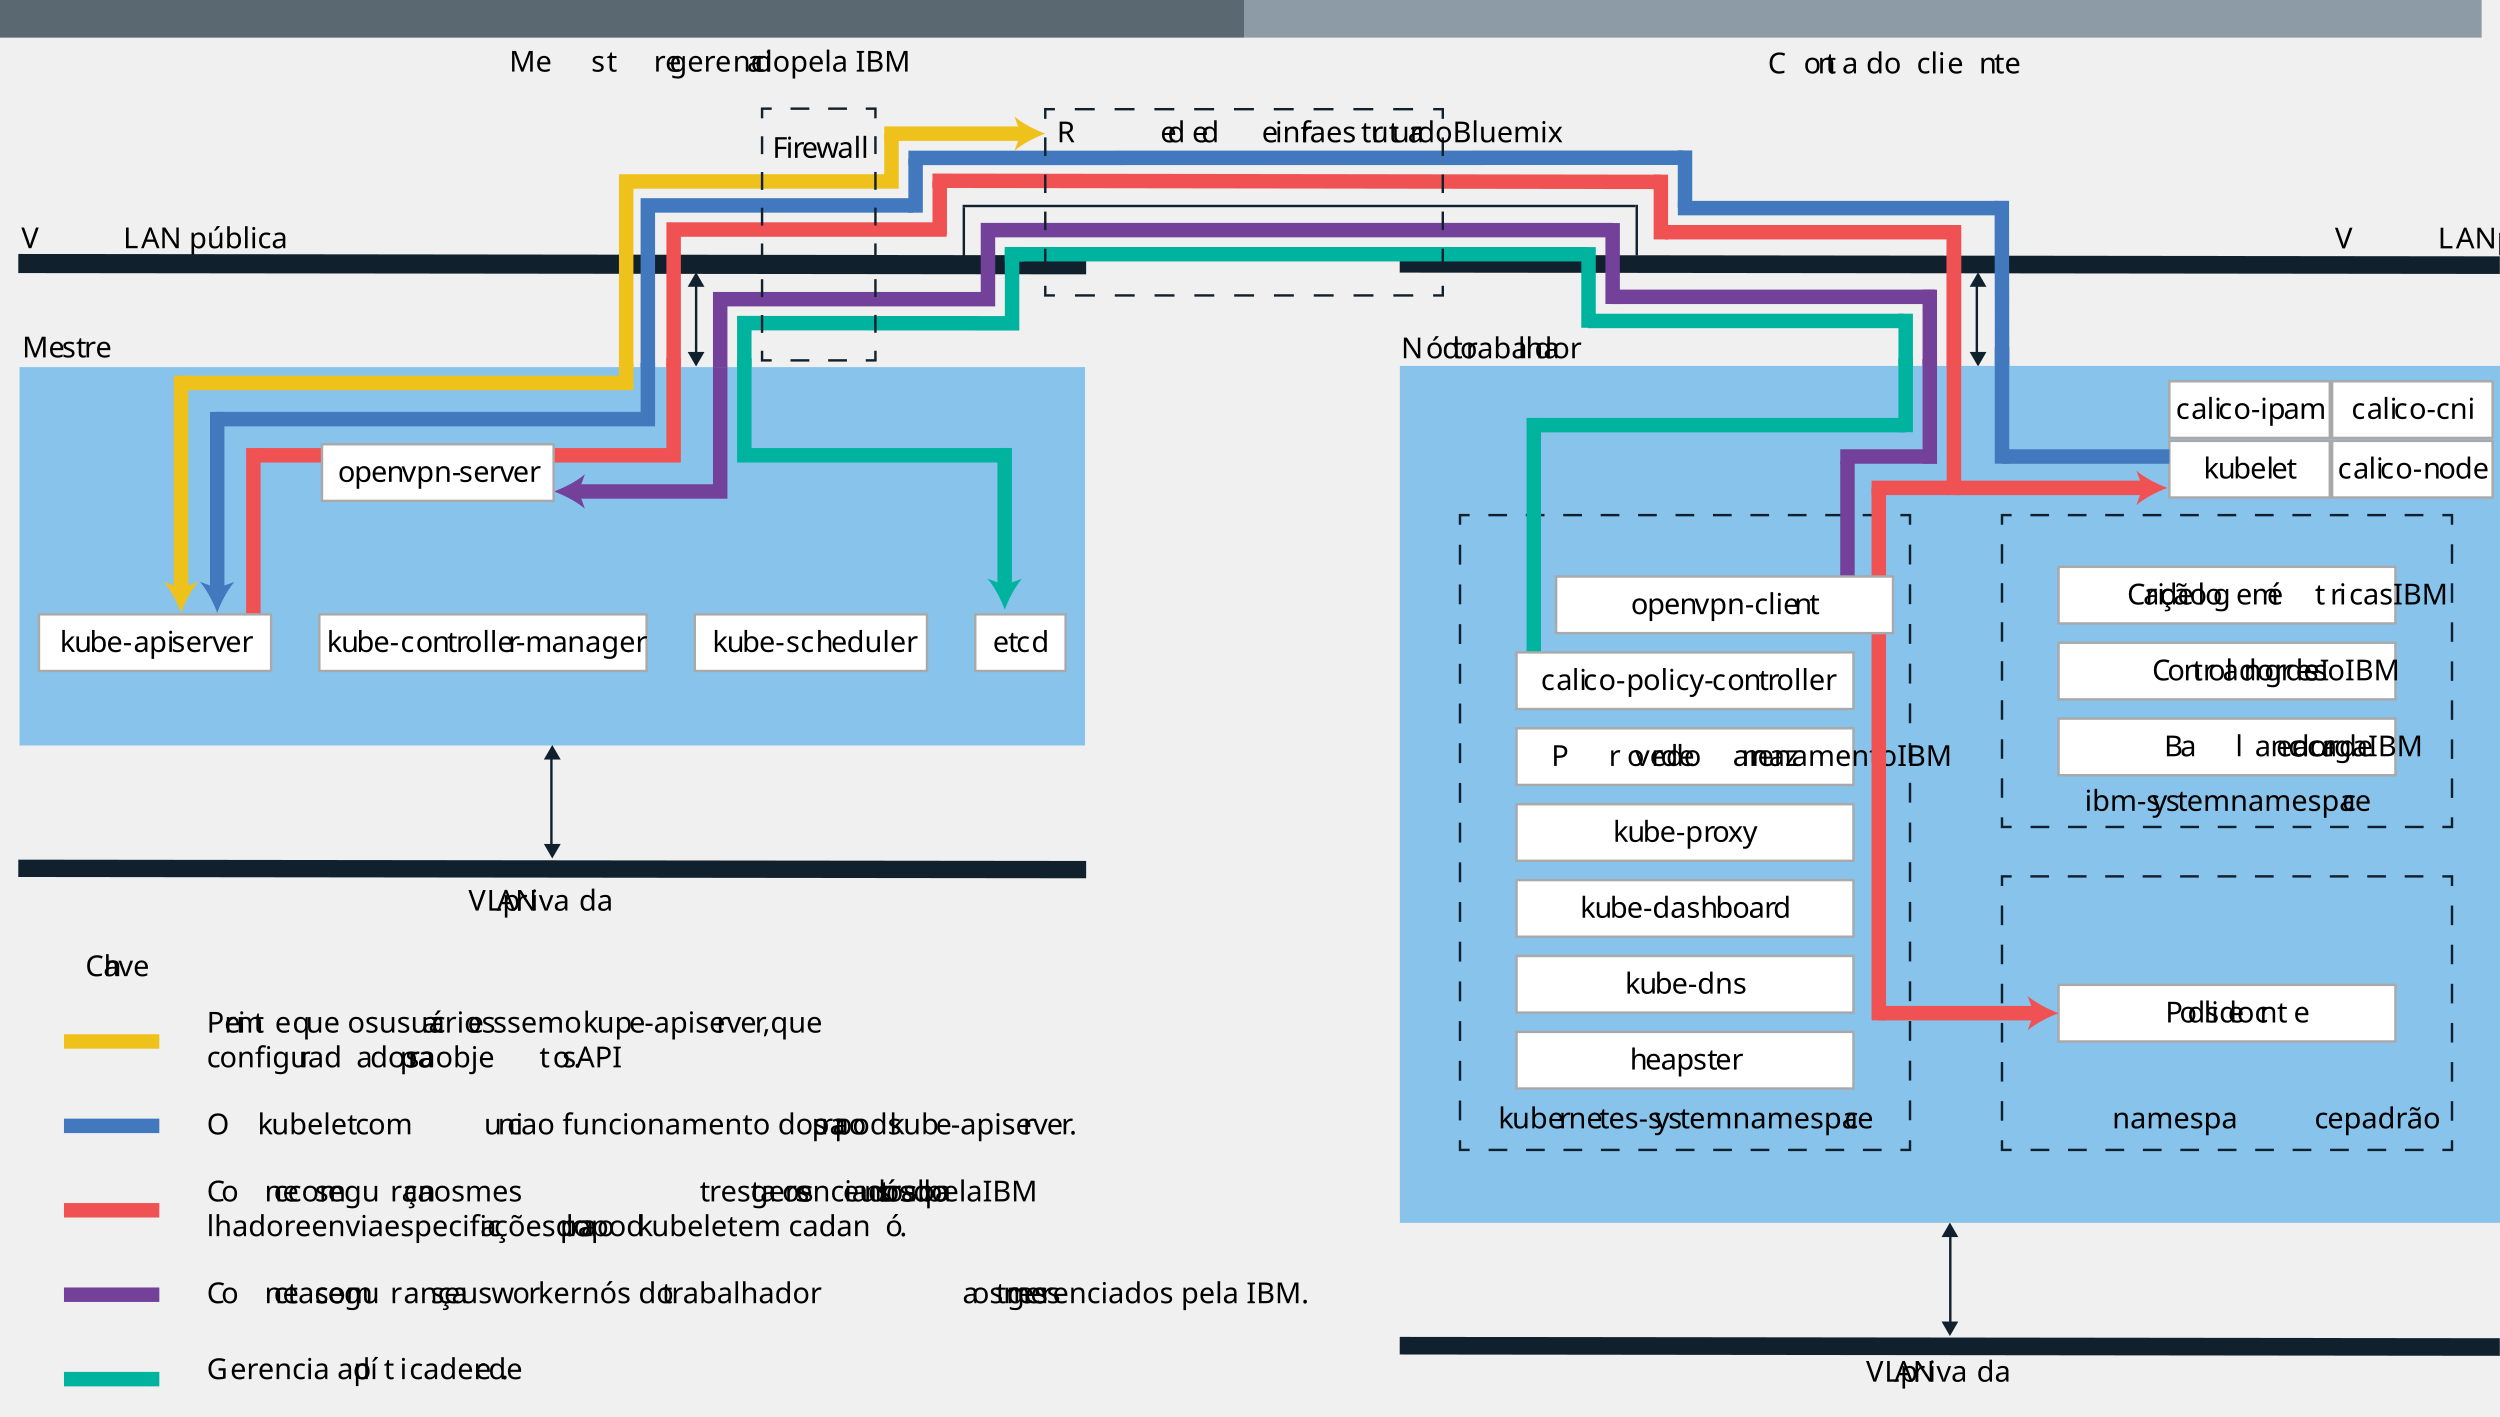
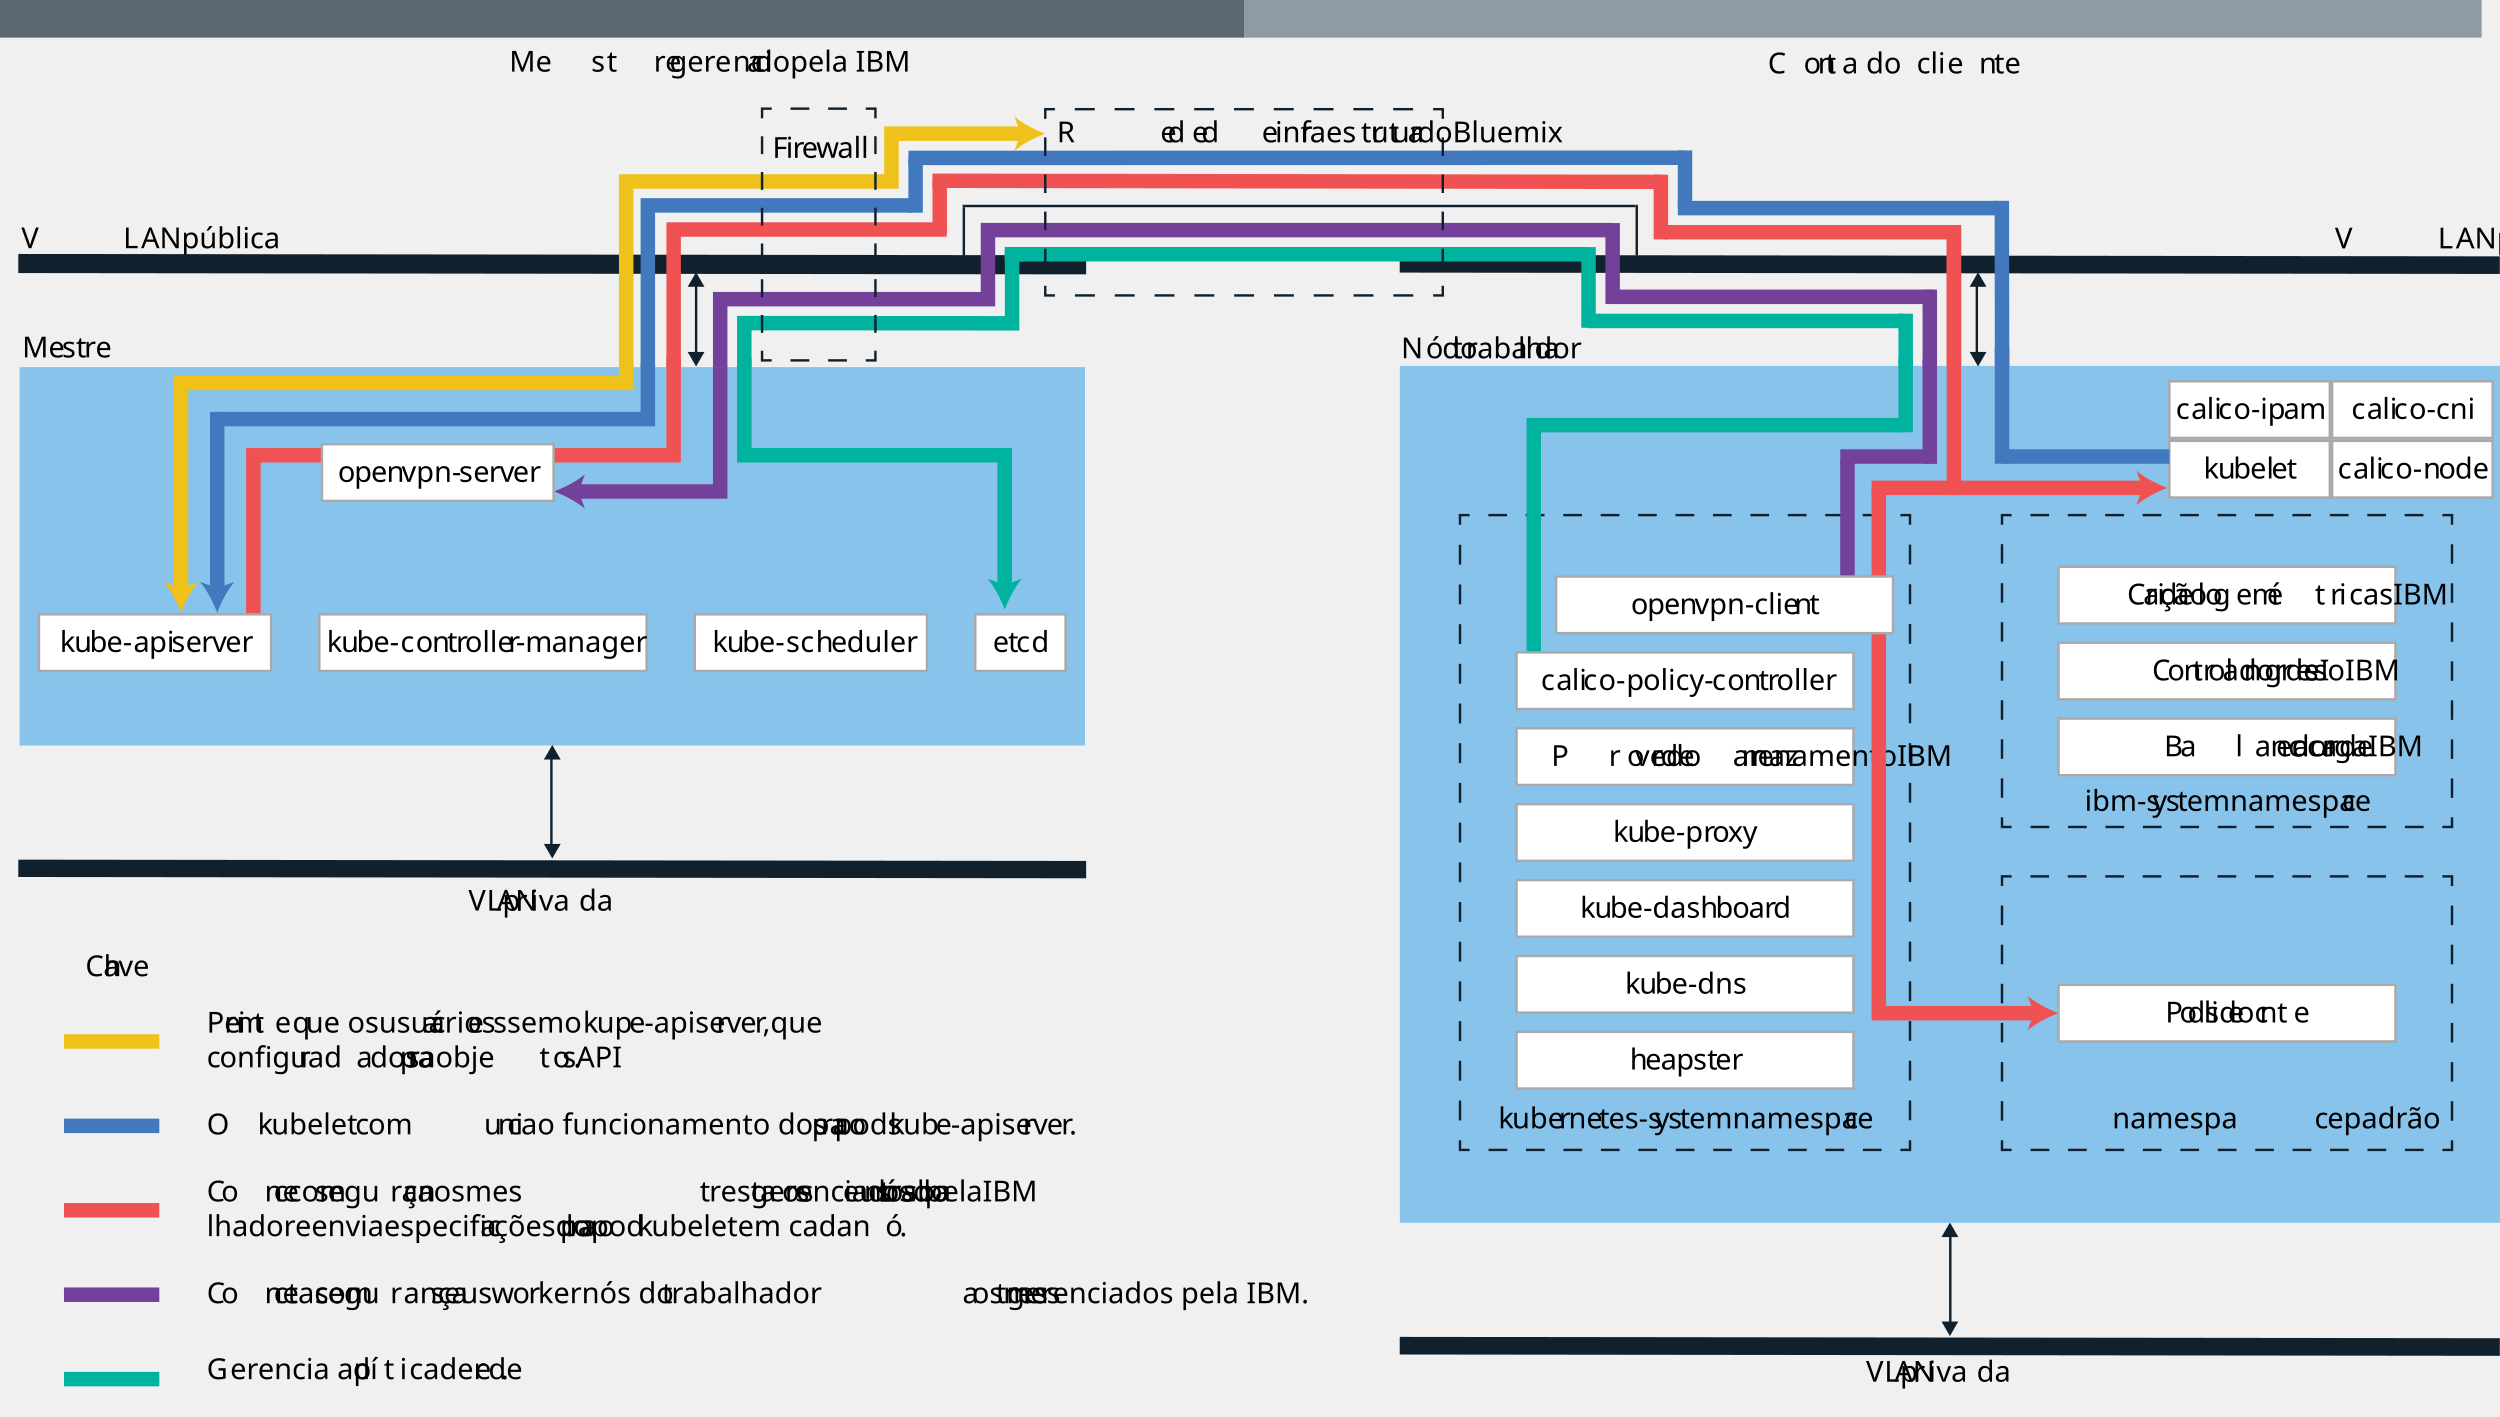
<svg xmlns="http://www.w3.org/2000/svg" id="Layer_1" data-name="Layer 1" viewBox="0 0 1036.53 587.29">
  <defs>
    <style>.cls-1{fill:#8c9ba5;}.cls-2{fill:#5a6872;}.cls-17,.cls-3{font-size:12px;}.cls-3{font-family:HelvNeue Roman for IBM;}.cls-4,.cls-6{fill:#10212d;}.cls-10,.cls-12,.cls-13,.cls-18,.cls-19,.cls-20,.cls-21,.cls-26,.cls-27,.cls-28,.cls-29,.cls-5,.cls-7,.cls-8,.cls-9{fill:none;}.cls-18,.cls-19,.cls-20,.cls-21,.cls-26,.cls-27,.cls-28,.cls-29,.cls-5,.cls-6{stroke:#10212d;}.cls-10,.cls-12,.cls-13,.cls-15,.cls-16,.cls-18,.cls-19,.cls-20,.cls-21,.cls-26,.cls-27,.cls-28,.cls-29,.cls-5,.cls-6,.cls-8,.cls-9{stroke-miterlimit:10;}.cls-8{stroke:#734199;}.cls-10,.cls-12,.cls-13,.cls-8,.cls-9{stroke-width:6px;}.cls-9{stroke:#4278bd;}.cls-10{stroke:#eec11b;}.cls-11{fill:#eec11b;}.cls-12{stroke:#f05253;}.cls-13{stroke:#00b39f;}.cls-14,.cls-16{fill:#87c3eb;}.cls-15{fill:#fff;stroke:#a9a9aa;}.cls-16{stroke:#87c3eb;}.cls-17{font-family:Myriad Pro;}.cls-18{stroke-dasharray:7.76 7.76;}.cls-19{stroke-dasharray:8.23 8.23;}.cls-20{stroke-dasharray:8.09 8.09;}.cls-21{stroke-dasharray:8.11 8.11;}.cls-22{fill:#4278bd;}.cls-23{fill:#734199;}.cls-24{fill:#00b39f;}.cls-25{fill:#f05253;}.cls-26{stroke-dasharray:8.25 8.25;}.cls-27{stroke-dasharray:7.69 7.69;}.cls-28{stroke-dasharray:7.8 7.8;}.cls-29{stroke-dasharray:7.41 7.41;}</style>
  </defs>
  <rect id="_Rectangle_" data-name="&lt;Rectangle&gt;" class="cls-1" x="515.79" width="513.13" height="15.6" />
  <rect id="_Rectangle_2" data-name="&lt;Rectangle&gt;" class="cls-2" width="515.79" height="15.6" />
  <text class="cls-3" transform="translate(732.96 30.42)">C<tspan x="14.84" y="0">o</tspan>
    <tspan x="20.69" y="0">n</tspan>
    <tspan x="24.01" y="0">t</tspan>
    <tspan x="30.78" y="0">a</tspan>
    <tspan x="40.74" y="0"> do </tspan>
    <tspan x="53.93" y="0" />
    <tspan x="61.69" y="0">cli</tspan>
    <tspan x="74.39" y="0">e</tspan>
    <tspan x="87.56" y="0">n</tspan>
    <tspan x="93.79" y="0">te</tspan>
  </text>
  <text class="cls-3" transform="translate(211.16 29.69)">Me<tspan x="33.95" y="0">s</tspan>
    <tspan x="40.43" y="0">t</tspan>
    <tspan x="59.89" y="0">re</tspan>
    <tspan x="66.41" y="0">gere</tspan>
    <tspan x="92.65" y="0">nci</tspan>
    <tspan x="98.5" y="0">a</tspan>
    <tspan x="101.82" y="0">do
pela IBM</tspan>
  </text>
-   <text class="cls-3" transform="translate(773.69 572.86)">
- V<tspan x="7.58" y="0">L</tspan>
+   <text class="cls-3" transform="translate(773.69 572.86)">V<tspan x="7.58" y="0">L</tspan>
    <tspan x="11.75" y="0">AN</tspan>
    <tspan x="14.1" y="0">p</tspan>
    <tspan x="19.56" y="0">r</tspan>
    <tspan x="25.86" y="0">i</tspan>
    <tspan x="29.18" y="0">v
a</tspan>
    <tspan x="45.86" y="0">d</tspan>
    <tspan x="53.27" y="0">a</tspan>
  </text>
-   <text class="cls-3" transform="translate(968.09 102.98) scale(1.01 1)">
- V<tspan x="42.24" y="0">L</tspan>
+   <text class="cls-3" transform="translate(968.09 102.98) scale(1.01 1)">V<tspan x="42.24" y="0">L</tspan>
    <tspan x="49.64" y="0">AN</tspan>
pública</text>
  <g id="_Group_" data-name="&lt;Group&gt;">
    <line class="cls-4" x1="808.12" y1="506.91" x2="808.12" y2="553.91" />
    <line class="cls-5" x1="808.62" y1="511.91" x2="808.62" y2="548.91" />
    <polygon class="cls-4" points="804.97 512.91 808.46 506.87 811.95 512.91 804.97 512.91" />
    <polygon class="cls-4" points="804.97 547.91 808.46 553.95 811.95 547.91 804.97 547.91" />
  </g>
  <text class="cls-3" transform="translate(8.85 102.91)">V<tspan x="42.24" y="0">L</tspan>
-     <tspan x="49.64" y="0">AN</tspan> pública</text>
+     <tspan x="49.64" y="0">AN</tspan>
+ pública</text>
  <rect id="_Rectangle_3" data-name="&lt;Rectangle&gt;" class="cls-6" x="797.71" y="-117.85" width="6.3" height="455.12" transform="translate(919.09 -691.07) rotate(90.07)" />
  <rect id="_Rectangle_4" data-name="&lt;Rectangle&gt;" class="cls-6" x="797.72" y="330.76" width="6.3" height="455.11" transform="translate(1367.69 -241.97) rotate(90.07)" />
  <rect id="_Rectangle_5" data-name="&lt;Rectangle&gt;" class="cls-6" x="217.91" y="-111.28" width="6.92" height="441.74" transform="translate(338.82 -111.71) rotate(90.07)" />
  <line id="_Path_" data-name="&lt;Path&gt;" class="cls-5" x1="678.62" y1="84.91" x2="678.62" y2="105.91" />
  <line id="_Path_2" data-name="&lt;Path&gt;" class="cls-5" x1="678.12" y1="85.41" x2="399.12" y2="85.41" />
  <line id="_Path_3" data-name="&lt;Path&gt;" class="cls-6" x1="399.62" y1="85.91" x2="399.62" y2="106.91" />
  <text x="7.6" y="-0.05" />
  <text x="7.6" y="-0.05" />
  <g id="_Group_2" data-name="&lt;Group&gt;">
    <line class="cls-4" x1="820.12" y1="112.91" x2="820.12" y2="151.91" />
    <line class="cls-5" x1="819.62" y1="117.91" x2="819.62" y2="146.91" />
    <polygon class="cls-4" points="816.63 118.91 820.12 112.86 823.61 118.91 816.63 118.91" />
    <polygon class="cls-4" points="816.63 145.91 820.12 151.95 823.61 145.91 816.63 145.91" />
  </g>
  <rect id="_Rectangle_6" data-name="&lt;Rectangle&gt;" class="cls-6" x="218.28" y="139.49" width="6.19" height="441.74" transform="translate(589.59 139.35) rotate(90.07)" />
-   <text class="cls-3" transform="translate(194.2 377.56)">
- V<tspan x="7.58" y="0">L</tspan>
+   <text class="cls-3" transform="translate(194.2 377.56)">V<tspan x="7.58" y="0">L</tspan>
    <tspan x="11.75" y="0">AN</tspan>
    <tspan x="14.1" y="0">p</tspan>
    <tspan x="19.56" y="0">r</tspan>
    <tspan x="25.86" y="0">i</tspan>
    <tspan x="29.18" y="0">v
a</tspan>
    <tspan x="45.86" y="0">d</tspan>
    <tspan x="53.27" y="0">a</tspan>
  </text>
  <text x="7.6" y="-0.05" />
  <line class="cls-7" x1="399.7" y1="390.57" x2="399.7" y2="290.57" />
  <line class="cls-7" x1="45.19" y1="496.17" x2="45.19" y2="296.17" />
  <line class="cls-8" x1="668.62" y1="92.48" x2="668.62" y2="126.05" />
  <g id="_Group_3" data-name="&lt;Group&gt;">
    <line class="cls-4" x1="288.12" y1="112.91" x2="288.12" y2="151.91" />
    <line class="cls-5" x1="288.62" y1="117.91" x2="288.62" y2="146.91" />
    <polygon class="cls-4" points="285.11 118.91 288.6 112.86 292.09 118.91 285.11 118.91" />
    <polygon class="cls-4" points="285.11 145.91 288.6 151.95 292.09 145.91 285.11 145.91" />
  </g>
  <line class="cls-8" x1="668.62" y1="123.07" x2="802.37" y2="123.07" />
  <polyline class="cls-8" points="298.6 178.63 298.6 124.04 298.94 124.04 409.62 124.04 409.62 95.41 668.62 95.41" />
  <line class="cls-9" x1="376.64" y1="65.47" x2="697.77" y2="65.41" />
  <line class="cls-9" x1="698.62" y1="62.37" x2="698.62" y2="86.28" />
  <line class="cls-9" x1="379.62" y1="65.81" x2="379.62" y2="88.18" />
  <line class="cls-9" x1="695.65" y1="86.28" x2="827.92" y2="86.28" />
  <polyline class="cls-9" points="268.6 182.77 268.6 85.98 268.6 85.17 378.59 85.17" />
  <line class="cls-9" x1="829.98" y1="83.26" x2="830.12" y2="173.61" />
  <line class="cls-8" x1="800.12" y1="120.13" x2="800.12" y2="177.74" />
  <line class="cls-10" x1="366.64" y1="55.41" x2="424.33" y2="55.41" />
  <path class="cls-11" d="M425.78,55.46C421.52,57,416.23,59.74,413,62.6l2.58-7.13L413,48.33C416.23,51.19,421.52,53.88,425.78,55.46Z" transform="translate(7.6 -0.05)" />
  <polyline class="cls-10" points="259.63 172.84 259.63 76.05 259.63 75.24 369.62 75.24 369.62 74.55 369.62 55.41" />
  <line class="cls-12" x1="386.6" y1="74.95" x2="688.62" y2="75.41" />
  <line class="cls-12" x1="688.62" y1="72.41" x2="688.62" y2="99.26" />
  <line class="cls-12" x1="690.29" y1="96.28" x2="811.03" y2="96.28" />
  <line class="cls-12" x1="810.12" y1="93.3" x2="810.12" y2="172.74" />
  <line class="cls-12" x1="389.62" y1="75.18" x2="389.62" y2="97.23" />
  <polyline class="cls-12" points="279.3 188.54 279.3 97.39 279.3 95.17 392.48 95.17" />
  <line class="cls-13" x1="658.62" y1="102.45" x2="658.62" y2="135.91" />
  <line class="cls-13" x1="658.41" y1="133.07" x2="789.21" y2="133.07" />
  <polyline class="cls-13" points="308.6 177.19 308.6 133.97 419.62 134.04 419.62 103.44 419.62 105.41 658.62 105.41" />
  <line class="cls-13" x1="790.12" y1="130.06" x2="790.12" y2="179.67" />
  <line class="cls-13" x1="416.56" y1="105.4" x2="424.73" y2="105.4" />
  <rect id="_Rectangle_7" data-name="&lt;Rectangle&gt;" class="cls-14" x="8.11" y="152.21" width="441.74" height="156.88" />
  <line class="cls-12" x1="105.05" y1="185.77" x2="105.05" y2="254.62" />
  <rect id="_Rectangle_8" data-name="&lt;Rectangle&gt;" class="cls-15" x="16.15" y="254.72" width="96.25" height="23.47" />
-   <text class="cls-3" transform="translate(24.82 270.31)">
- k<tspan x="5.92" y="0">u</tspan>
+   <text class="cls-3" transform="translate(24.82 270.31)">k<tspan x="5.92" y="0">u</tspan>
    <tspan x="12.32" y="0">b</tspan>
    <tspan x="19.31" y="0">e-</tspan>
    <tspan x="30.52" y="0">a</tspan>
    <tspan x="37" y="0">pi</tspan>
    <tspan x="46.25" y="0">s</tspan>
    <tspan x="52.16" y="0">e</tspan>
    <tspan x="58.62" y="0">r</tspan>
    <tspan x="63.16" y="0">v</tspan>
    <tspan x="68.56" y="0">er</tspan>
  </text>
  <rect id="_Rectangle_9" data-name="&lt;Rectangle&gt;" class="cls-15" x="132.4" y="254.72" width="135.69" height="23.47" />
-   <text class="cls-3" transform="translate(135.5 270.31)">
- k<tspan x="5.92" y="0">u</tspan>
+   <text class="cls-3" transform="translate(135.5 270.31)">k<tspan x="5.92" y="0">u</tspan>
    <tspan x="12.32" y="0">b</tspan>
    <tspan x="19.31" y="0">e-</tspan>
    <tspan x="30.52" y="0">c</tspan>
    <tspan x="36.86" y="0">o</tspan>
    <tspan x="43.63" y="0">n</tspan>
    <tspan x="49.86" y="0">t</tspan>
    <tspan x="53.56" y="0">r</tspan>
    <tspan x="57.26" y="0">olle</tspan>
    <tspan x="75.22" y="0">r</tspan>
    <tspan x="78.43" y="0">-m</tspan>
    <tspan x="93.2" y="0">a</tspan>
    <tspan x="99.68" y="0">nager</tspan>
  </text>
  <rect id="_Rectangle_10" data-name="&lt;Rectangle&gt;" class="cls-15" x="288.09" y="254.72" width="96.25" height="23.47" />
-   <text class="cls-3" transform="translate(295.37 270.31)">
- k<tspan x="5.92" y="0">u</tspan>
+   <text class="cls-3" transform="translate(295.37 270.31)">k<tspan x="5.92" y="0">u</tspan>
    <tspan x="12.32" y="0">b</tspan>
    <tspan x="19.31" y="0">e-</tspan>
    <tspan x="30.52" y="0">s</tspan>
    <tspan x="36.43" y="0">c</tspan>
    <tspan x="42.82" y="0">h</tspan>
    <tspan x="49.16" y="0">e</tspan>
    <tspan x="55.68" y="0">duler</tspan>
  </text>
  <rect id="_Rectangle_11" data-name="&lt;Rectangle&gt;" class="cls-15" x="404.35" y="254.72" width="37.46" height="23.47" />
-   <text class="cls-3" transform="translate(411.62 270.31)">
- e<tspan x="6.34" y="0">t</tspan>
+   <text class="cls-3" transform="translate(411.62 270.31)">e<tspan x="6.34" y="0">t</tspan>
    <tspan x="9.66" y="0">c</tspan>
    <tspan x="16.01" y="0">d</tspan>
  </text>
  <rect id="_Rectangle_12" data-name="&lt;Rectangle&gt;" class="cls-16" x="580.9" y="152.21" width="455.12" height="354.28" />
  <rect id="_Rectangle_13" data-name="&lt;Rectangle&gt;" class="cls-15" x="853.51" y="408.33" width="139.66" height="23.47" />
  <text class="cls-3" transform="translate(882.94 423.92)">
    <tspan x="14.84" y="0">P</tspan>
    <tspan x="20.69" y="0">o</tspan>
    <tspan x="24.01" y="0">ds</tspan>do
c<tspan x="30.78" y="0">li</tspan>
    <tspan x="40.74" y="0">e
</tspan>
    <tspan x="53.93" y="0">n</tspan>
    <tspan x="61.16" y="0">t</tspan>
    <tspan x="67.99" y="0">e</tspan>
  </text>
  <rect id="_Rectangle_14" data-name="&lt;Rectangle&gt;" class="cls-15" x="853.51" y="235.02" width="139.66" height="23.47" />
  <text class="cls-3" transform="translate(858.09 250.61)">
    <tspan x="23.82" y="0">Cri</tspan>
    <tspan x="30.49" y="0">ação</tspan>
    <tspan x="37.32" y="0">
de </tspan>
    <tspan x="53.06" y="0">lo</tspan>
    <tspan x="59.41" y="0">g
</tspan>
    <tspan x="68.96" y="0">e
</tspan>
    <tspan x="75.44" y="0">m</tspan>
    <tspan x="81.79" y="0">é</tspan>
    <tspan x="101.68" y="0">t</tspan>
    <tspan x="108.01" y="0">r</tspan>
    <tspan x="111.71" y="0">i</tspan>
    <tspan x="115.87" y="0">cas</tspan>
IBM</text>
  <rect id="_Rectangle_15" data-name="&lt;Rectangle&gt;" class="cls-15" x="853.51" y="266.49" width="139.66" height="23.47" />
  <text class="cls-3" transform="translate(865.6 282.08)">
    <tspan x="26.68" y="0">C</tspan>
    <tspan x="33.02" y="0">o</tspan>
    <tspan x="39.72" y="0">n</tspan>
    <tspan x="43.43" y="0">tr</tspan>
    <tspan x="49.87" y="0">ol</tspan>
    <tspan x="55.9" y="0">ador
de
I</tspan>
    <tspan x="64.66" y="0">n</tspan>
    <tspan x="73.23" y="0">g</tspan>
    <tspan x="80" y="0">r</tspan>
    <tspan x="86.23" y="0">e</tspan>
    <tspan x="89.93" y="0">s</tspan>
    <tspan x="93.64" y="0">so</tspan>
IBM</text>
  <rect id="_Rectangle_16" data-name="&lt;Rectangle&gt;" class="cls-15" x="853.51" y="297.95" width="139.66" height="23.47" />
  <text class="cls-3" transform="translate(873.45 313.55)">
    <tspan x="23.82" y="0">B</tspan>
    <tspan x="30.49" y="0">a
</tspan>
    <tspan x="53.38" y="0">l</tspan>
    <tspan x="61.43" y="0">a</tspan>
    <tspan x="67.88" y="0">nc</tspan>
    <tspan x="70.25" y="0">ea</tspan>
    <tspan x="76.73" y="0">dor</tspan>de
<tspan x="83.08" y="0">ca</tspan>
    <tspan x="89.42" y="0">rga</tspan>
IBM</text>
  <rect id="_Rectangle_17" data-name="&lt;Rectangle&gt;" class="cls-15" x="966.94" y="182.8" width="66.52" height="23.47" />
-   <text class="cls-3" transform="translate(969.22 198.4)">
- c<tspan x="6.38" y="0">a</tspan>
+   <text class="cls-3" transform="translate(969.22 198.4)">c<tspan x="6.38" y="0">a</tspan>
    <tspan x="12.84" y="0">li</tspan>
    <tspan x="17.56" y="0">c</tspan>
    <tspan x="23.9" y="0">o-</tspan>
    <tspan x="35.42" y="0">n</tspan>
    <tspan x="41.77" y="0">o</tspan>
    <tspan x="48.6" y="0">de</tspan>
  </text>
  <rect id="_Rectangle_18" data-name="&lt;Rectangle&gt;" class="cls-15" x="899.44" y="158.09" width="66.52" height="23.47" />
-   <text class="cls-3" transform="translate(902.11 173.68)">
- c<tspan x="6.38" y="0">a</tspan>
+   <text class="cls-3" transform="translate(902.11 173.68)">c<tspan x="6.38" y="0">a</tspan>
    <tspan x="12.84" y="0">li</tspan>
    <tspan x="17.56" y="0">c</tspan>
    <tspan x="23.9" y="0">o-ip</tspan>
    <tspan x="44.68" y="0">a</tspan>
    <tspan x="51.16" y="0">m</tspan>
  </text>
  <rect id="_Rectangle_19" data-name="&lt;Rectangle&gt;" class="cls-15" x="966.94" y="158.09" width="66.52" height="23.47" />
-   <text class="cls-3" transform="translate(974.91 173.68)">
- c<tspan x="6.38" y="0">a</tspan>
+   <text class="cls-3" transform="translate(974.91 173.68)">c<tspan x="6.38" y="0">a</tspan>
    <tspan x="12.84" y="0">li</tspan>
    <tspan x="17.56" y="0">c</tspan>
    <tspan x="23.9" y="0">o-cni</tspan>
  </text>
-   <text class="cls-17" transform="translate(875.76 467.82)">
- namespa<tspan x="83.85" y="0">c</tspan>
+   <text class="cls-17" transform="translate(875.76 467.82)">namespa<tspan x="83.85" y="0">c</tspan>
    <tspan x="89.16" y="0">e</tspan>
padrão</text>
-   <text class="cls-17" transform="translate(621.22 467.82)">
- k<tspan x="5.68" y="0">ube</tspan>
+   <text class="cls-17" transform="translate(621.22 467.82)">k<tspan x="5.68" y="0">ube</tspan>
    <tspan x="25.13" y="0">r</tspan>
    <tspan x="29.1" y="0">ne</tspan>
    <tspan x="41.77" y="0">t</tspan>
    <tspan x="45.67" y="0">es-s</tspan>
    <tspan x="64.87" y="0">y</tspan>
    <tspan x="70.45" y="0">s</tspan>
    <tspan x="75.2" y="0">t</tspan>
    <tspan x="79.1" y="0">em
namespa</tspan>
    <tspan x="143.49" y="0">c</tspan>
    <tspan x="148.8" y="0">e</tspan>
  </text>
-   <text class="cls-17" transform="translate(864.33 336.2)">
- ibm-s<tspan x="28.08" y="0">y</tspan>
+   <text class="cls-17" transform="translate(864.33 336.2)">ibm-s<tspan x="28.08" y="0">y</tspan>
    <tspan x="33.66" y="0">s</tspan>
    <tspan x="38.41" y="0">t</tspan>
    <tspan x="42.31" y="0">em
namespa</tspan>
    <tspan x="106.7" y="0">c</tspan>
    <tspan x="112.01" y="0">e</tspan>
  </text>
  <rect id="_Rectangle_20" data-name="&lt;Rectangle&gt;" class="cls-15" x="899.44" y="182.8" width="66.52" height="23.47" />
-   <text class="cls-3" transform="translate(913.62 198.39)">
- k<tspan x="5.92" y="0">u</tspan>
+   <text class="cls-3" transform="translate(913.62 198.39)">k<tspan x="5.92" y="0">u</tspan>
    <tspan x="12.32" y="0">b</tspan>
    <tspan x="19.31" y="0">el</tspan>
    <tspan x="28.13" y="0">e</tspan>
    <tspan x="34.46" y="0">t</tspan>
  </text>
  <polyline class="cls-5" points="791.91 472.77 791.91 476.77 787.91 476.77" />
  <line class="cls-18" x1="780.15" y1="476.77" x2="613.21" y2="476.77" />
  <polyline class="cls-5" points="609.33 476.77 605.33 476.77 605.33 472.77" />
  <line class="cls-19" x1="605.33" y1="464.53" x2="605.33" y2="221.69" />
  <polyline class="cls-5" points="605.33 217.57 605.33 213.57 609.33 213.57" />
  <line class="cls-18" x1="617.09" y1="213.57" x2="784.03" y2="213.57" />
  <polyline class="cls-5" points="787.91 213.57 791.91 213.57 791.91 217.57" />
  <line class="cls-19" x1="791.91" y1="225.8" x2="791.91" y2="468.65" />
  <polyline class="cls-5" points="1016.63 338.87 1016.63 342.87 1012.63 342.87" />
  <line class="cls-18" x1="1004.87" y1="342.87" x2="837.93" y2="342.87" />
  <polyline class="cls-5" points="834.05 342.87 830.05 342.87 830.05 338.87" />
  <line class="cls-20" x1="830.05" y1="330.78" x2="830.05" y2="221.62" />
  <polyline class="cls-5" points="830.05 217.57 830.05 213.57 834.05 213.57" />
  <line class="cls-18" x1="841.81" y1="213.57" x2="1008.75" y2="213.57" />
  <polyline class="cls-5" points="1012.63 213.57 1016.63 213.57 1016.63 217.57" />
  <line class="cls-20" x1="1016.63" y1="225.66" x2="1016.63" y2="334.82" />
  <polyline class="cls-5" points="1016.63 472.77 1016.63 476.77 1012.63 476.77" />
  <line class="cls-18" x1="1004.87" y1="476.77" x2="837.93" y2="476.77" />
  <polyline class="cls-5" points="834.05 476.77 830.05 476.77 830.05 472.77" />
  <line class="cls-21" x1="830.05" y1="464.66" x2="830.05" y2="371.42" />
  <polyline class="cls-5" points="830.05 367.36 830.05 363.36 834.05 363.36" />
  <line class="cls-18" x1="841.81" y1="363.36" x2="1008.75" y2="363.36" />
  <polyline class="cls-5" points="1012.63 363.36 1016.63 363.36 1016.63 367.36" />
  <line class="cls-21" x1="1016.63" y1="375.47" x2="1016.63" y2="468.71" />
  <g id="_Group_4" data-name="&lt;Group&gt;">
    <line class="cls-4" x1="229.12" y1="308.91" x2="229.12" y2="355.91" />
    <line class="cls-5" x1="228.62" y1="313.91" x2="228.62" y2="350.91" />
    <polygon class="cls-4" points="225.49 314.91 228.98 308.87 232.47 314.91 225.49 314.91" />
    <polygon class="cls-4" points="225.49 349.91 228.98 355.95 232.47 349.91 225.49 349.91" />
  </g>
-   <text class="cls-3" transform="translate(580.91 148.54)">
- N<tspan x="10.27" y="0">ó</tspan>
+   <text class="cls-3" transform="translate(580.91 148.54)">N<tspan x="10.27" y="0">ó</tspan>
    <tspan x="17.04" y="0">do</tspan>
    <tspan x="21.22" y="0">t</tspan>
    <tspan x="26.84" y="0">ra
ba</tspan>
    <tspan x="48.49" y="0">lha</tspan>
    <tspan x="55.32" y="0">dor</tspan>
  </text>
-   <text class="cls-3" transform="translate(9.2 148.18)">
- Me<tspan x="16.49" y="0">s</tspan>
+   <text class="cls-3" transform="translate(9.2 148.18)">Me<tspan x="16.49" y="0">s</tspan>
    <tspan x="22.33" y="0">t</tspan>
    <tspan x="25.66" y="0">re
</tspan>
  </text>
  <line class="cls-10" x1="75.05" y1="155.77" x2="75.05" y2="245.01" />
  <path class="cls-11" d="M67.45,254.12c-1.58-4.26-4.28-9.54-7.13-12.82l7.13,2.58,7.13-2.58C71.73,244.57,69,249.86,67.45,254.12Z" transform="translate(7.6 -0.05)" />
  <line class="cls-9" x1="90.05" y1="170.78" x2="90.05" y2="245.01" />
  <path class="cls-22" d="M82.45,254.12c-1.58-4.26-4.28-9.54-7.13-12.82l7.13,2.58,7.13-2.58C86.73,244.57,84,249.86,82.45,254.12Z" transform="translate(7.6 -0.05)" />
  <line class="cls-12" x1="105.05" y1="188.77" x2="135.7" y2="188.77" />
  <polyline class="cls-10" points="259.63 150.6 259.63 158.77 75.05 158.77" />
  <polyline class="cls-8" points="298.6 152.21 298.6 199.79 298.6 203.77 238.74 203.77" />
  <path class="cls-23" d="M222.08,203.82c4.26-1.58,9.54-4.28,12.82-7.13l-2.58,7.13,2.58,7.13C231.63,208.1,226.34,205.4,222.08,203.82Z" transform="translate(7.6 -0.05)" />
  <polyline class="cls-12" points="279.3 148.54 279.3 188.54 279.3 188.77 229.69 188.77" />
  <polyline class="cls-9" points="268.6 150.6 268.6 173.77 90.05 173.77" />
  <polyline class="cls-13" points="416.16 188.77 308.6 188.77 308.6 187.2 308.6 148.54" />
  <line class="cls-13" x1="416.56" y1="185.73" x2="416.56" y2="243.72" />
  <path class="cls-24" d="M409,252.83c-1.58-4.26-4.28-9.54-7.13-12.82l7.13,2.58,7.13-2.58C413.24,243.28,410.54,248.57,409,252.83Z" transform="translate(7.6 -0.05)" />
  <rect id="_Rectangle_21" data-name="&lt;Rectangle&gt;" class="cls-15" x="133.51" y="184.2" width="96.02" height="23.47" />
-   <text class="cls-3" transform="translate(140.09 199.79)">
- o<tspan x="6.77" y="0">p</tspan>
+   <text class="cls-3" transform="translate(140.09 199.79)">o<tspan x="6.77" y="0">p</tspan>
    <tspan x="13.73" y="0">e</tspan>
    <tspan x="20.18" y="0">n</tspan>
    <tspan x="26.39" y="0">vpn-</tspan>
    <tspan x="50.21" y="0">s</tspan>
    <tspan x="56.12" y="0">e</tspan>
    <tspan x="62.58" y="0">r</tspan>
    <tspan x="67.12" y="0">v</tspan>
    <tspan x="72.52" y="0">er</tspan>
  </text>
  <line class="cls-13" x1="790.12" y1="148.59" x2="790.12" y2="179.2" />
  <line class="cls-8" x1="800.12" y1="148.94" x2="800.12" y2="192.24" />
  <line class="cls-12" x1="810.12" y1="93.3" x2="810.12" y2="205.27" />
  <line class="cls-9" x1="830.05" y1="143.96" x2="830.05" y2="192.24" />
  <line class="cls-13" x1="635.92" y1="176.27" x2="790.12" y2="176.27" />
  <line class="cls-8" x1="763" y1="189.27" x2="803.11" y2="189.27" />
  <line class="cls-9" x1="830.05" y1="189.28" x2="899.44" y2="189.28" />
  <line class="cls-12" x1="810.12" y1="202.28" x2="889.56" y2="202.28" />
  <path class="cls-25" d="M891,202.34c-4.26,1.58-9.54,4.28-12.82,7.13l2.58-7.13-2.58-7.13C881.46,198.06,886.75,200.76,891,202.34Z" transform="translate(7.6 -0.05)" />
  <line class="cls-13" x1="635.92" y1="173.28" x2="635.92" y2="270.31" />
  <line class="cls-8" x1="765.98" y1="191.27" x2="765.98" y2="239.03" />
  <line class="cls-12" x1="778.98" y1="420.07" x2="844.46" y2="420.07" />
  <path class="cls-25" d="M845.91,420.12c-4.26,1.58-9.54,4.28-12.82,7.13l2.58-7.13L833.09,413C836.36,415.84,841.65,418.54,845.91,420.12Z" transform="translate(7.6 -0.05)" />
  <rect id="_Rectangle_22" data-name="&lt;Rectangle&gt;" class="cls-15" x="628.79" y="301.97" width="139.66" height="23.47" />
-   <text class="cls-3" transform="translate(643.19 317.56)">
- P<tspan x="23.82" y="0">r</tspan>
+   <text class="cls-3" transform="translate(643.19 317.56)">P<tspan x="23.82" y="0">r</tspan>
    <tspan x="31.38" y="0">o</tspan>
    <tspan x="34.7" y="0">vedo</tspan>
    <tspan x="41.47" y="0">r</tspan>
    <tspan x="45.28" y="0">de
</tspan>
    <tspan x="75.23" y="0">ar</tspan>
    <tspan x="78.94" y="0">maz</tspan>
    <tspan x="85.49" y="0">enamento</tspan>
IBM</text>
  <rect id="_Rectangle_23" data-name="&lt;Rectangle&gt;" class="cls-15" x="628.79" y="427.84" width="139.66" height="23.47" />
-   <text class="cls-3" transform="translate(675.74 443.43)">
- h<tspan x="6.35" y="0">e</tspan>
+   <text class="cls-3" transform="translate(675.74 443.43)">h<tspan x="6.35" y="0">e</tspan>
    <tspan x="12.8" y="0">a</tspan>
    <tspan x="19.28" y="0">p</tspan>
    <tspan x="26.24" y="0">s</tspan>
    <tspan x="32.09" y="0">t</tspan>
    <tspan x="35.41" y="0">er</tspan>
  </text>
  <rect id="_Rectangle_24" data-name="&lt;Rectangle&gt;" class="cls-15" x="628.79" y="270.5" width="139.66" height="23.47" />
-   <text class="cls-3" transform="translate(638.87 286.09)">
- c<tspan x="6.38" y="0">a</tspan>
+   <text class="cls-3" transform="translate(638.87 286.09)">c<tspan x="6.38" y="0">a</tspan>
    <tspan x="12.84" y="0">li</tspan>
    <tspan x="17.56" y="0">c</tspan>
    <tspan x="23.9" y="0">o-</tspan>
    <tspan x="35.42" y="0">p</tspan>
    <tspan x="42.38" y="0">olicy-</tspan>
    <tspan x="70.91" y="0">c</tspan>
    <tspan x="77.26" y="0">o</tspan>
    <tspan x="84.02" y="0">n</tspan>
    <tspan x="90.25" y="0">t</tspan>
    <tspan x="93.95" y="0">r</tspan>
    <tspan x="97.66" y="0">oller</tspan>
  </text>
  <rect id="_Rectangle_25" data-name="&lt;Rectangle&gt;" class="cls-15" x="628.79" y="364.9" width="139.66" height="23.47" />
-   <text class="cls-3" transform="translate(655.16 380.5)">
- k<tspan x="5.92" y="0">u</tspan>
+   <text class="cls-3" transform="translate(655.16 380.5)">k<tspan x="5.92" y="0">u</tspan>
    <tspan x="12.32" y="0">b</tspan>
    <tspan x="19.31" y="0">e-dash</tspan>
    <tspan x="56.09" y="0">b</tspan>
    <tspan x="63.07" y="0">o</tspan>
    <tspan x="69.84" y="0">a</tspan>
    <tspan x="76.32" y="0">r</tspan>
    <tspan x="80.03" y="0">d</tspan>
  </text>
  <rect id="_Rectangle_26" data-name="&lt;Rectangle&gt;" class="cls-15" x="628.79" y="396.37" width="139.66" height="23.47" />
-   <text class="cls-3" transform="translate(673.76 411.97)">
- k<tspan x="5.92" y="0">u</tspan>
+   <text class="cls-3" transform="translate(673.76 411.97)">k<tspan x="5.92" y="0">u</tspan>
    <tspan x="12.32" y="0">b</tspan>
    <tspan x="19.31" y="0">e-dns</tspan>
  </text>
  <rect id="_Rectangle_27" data-name="&lt;Rectangle&gt;" class="cls-15" x="628.79" y="333.43" width="139.66" height="23.47" />
-   <text class="cls-3" transform="translate(668.79 349.03)">
- k<tspan x="5.92" y="0">u</tspan>
+   <text class="cls-3" transform="translate(668.79 349.03)">k<tspan x="5.92" y="0">u</tspan>
    <tspan x="12.32" y="0">b</tspan>
    <tspan x="19.31" y="0">e-p</tspan>
    <tspan x="37.42" y="0">r</tspan>
    <tspan x="41.12" y="0">o</tspan>
    <tspan x="47.58" y="0">x</tspan>
    <tspan x="53.76" y="0">y</tspan>
  </text>
  <polyline class="cls-5" points="598.2 118.49 598.2 122.49 594.2 122.49" />
  <line class="cls-26" x1="585.95" y1="122.49" x2="441.51" y2="122.49" />
  <polyline class="cls-5" points="437.38 122.49 433.38 122.49 433.38 118.49" />
  <line class="cls-27" x1="433.38" y1="110.8" x2="433.38" y2="53.12" />
  <polyline class="cls-5" points="433.38 49.27 433.38 45.27 437.38 45.27" />
  <line class="cls-26" x1="445.63" y1="45.27" x2="590.08" y2="45.27" />
  <polyline class="cls-5" points="594.2 45.27 598.2 45.27 598.2 49.27" />
  <line class="cls-27" x1="598.2" y1="56.96" x2="598.2" y2="114.64" />
  <line class="cls-12" x1="775.98" y1="202.27" x2="808.47" y2="202.27" />
  <line class="cls-12" x1="778.98" y1="202.27" x2="778.98" y2="423.04" />
  <rect id="_Rectangle_28" data-name="&lt;Rectangle&gt;" class="cls-15" x="645.19" y="239.03" width="139.66" height="23.47" />
-   <text class="cls-3" transform="translate(676.18 254.62)">
- o<tspan x="6.77" y="0">p</tspan>
+   <text class="cls-3" transform="translate(676.18 254.62)">o<tspan x="6.77" y="0">p</tspan>
    <tspan x="13.73" y="0">e</tspan>
    <tspan x="20.18" y="0">n</tspan>
    <tspan x="26.39" y="0">vpn-clie</tspan>
    <tspan x="67.76" y="0">n</tspan>
    <tspan x="73.99" y="0">t</tspan>
  </text>
  <polyline class="cls-5" points="362.96 145.42 362.96 149.42 358.96 149.42" />
  <line class="cls-28" x1="351.16" y1="149.42" x2="323.86" y2="149.42" />
  <polyline class="cls-5" points="319.96 149.42 315.96 149.42 315.96 145.42" />
  <line class="cls-29" x1="315.96" y1="138.01" x2="315.96" y2="52.75" />
  <polyline class="cls-5" points="315.96 49.05 315.96 45.05 319.96 45.05" />
  <line class="cls-28" x1="327.76" y1="45.05" x2="355.06" y2="45.05" />
  <polyline class="cls-5" points="358.96 45.05 362.96 45.05 362.96 49.05" />
  <line class="cls-29" x1="362.96" y1="56.46" x2="362.96" y2="141.72" />
-   <text class="cls-17" transform="translate(320.27 65.44)">
- F<tspan x="5.53" y="0">i</tspan>
+   <text class="cls-17" transform="translate(320.27 65.44)">F<tspan x="5.53" y="0">i</tspan>
    <tspan x="8.34" y="0">r</tspan>
    <tspan x="12.14" y="0">e</tspan>
    <tspan x="18.16" y="0">w</tspan>
    <tspan x="26.94" y="0">all</tspan>
  </text>
-   <text class="cls-17" transform="translate(438.2 58.99)">
- R<tspan x="42.88" y="0">e</tspan>
+   <text class="cls-17" transform="translate(438.2 58.99)">R<tspan x="42.88" y="0">e</tspan>
    <tspan x="45.86" y="0">d</tspan>
    <tspan x="56.03" y="0">e</tspan>
    <tspan x="59.89" y="0">d</tspan>
    <tspan x="84.94" y="0">e</tspan>
    <tspan x="90.47" y="0">inf</tspan>
    <tspan x="101.05" y="0">r</tspan>
    <tspan x="104.85" y="0">aes
</tspan>
    <tspan x="126.08" y="0">tr</tspan>
    <tspan x="130.16" y="0">ut</tspan>
    <tspan x="138.87" y="0">ur</tspan>
    <tspan x="145.46" y="0">a</tspan>
    <tspan x="149.43" y="0" />do
Bluemix</text>
-   <text class="cls-3" transform="translate(35.39 404.73)">
- Ch<tspan x="7.46" y="0">a</tspan>
+   <text class="cls-3" transform="translate(35.39 404.73)">Ch<tspan x="7.46" y="0">a</tspan>
    <tspan x="13.69" y="0">ve </tspan>
  </text>
  <line class="cls-7" x1="45.19" y1="476.77" x2="85.71" y2="476.77" />
  <line class="cls-7" x1="45.19" y1="496.17" x2="90.82" y2="496.17" />
  <line class="cls-10" x1="26.52" y1="431.8" x2="66.06" y2="431.8" />
  <line class="cls-13" x1="26.52" y1="571.8" x2="66.06" y2="571.8" />
  <line class="cls-12" x1="26.52" y1="501.8" x2="66.06" y2="501.8" />
  <line class="cls-8" x1="26.52" y1="536.8" x2="66.06" y2="536.8" />
  <line class="cls-9" x1="26.52" y1="466.8" x2="66.06" y2="466.8" />
  <text x="7.6" y="-0.05" />
-   <text class="cls-17" transform="translate(85.71 428.12)">
- Pe<tspan x="7.31" y="0">rm</tspan>
+   <text class="cls-17" transform="translate(85.71 428.12)">Pe<tspan x="7.31" y="0">rm</tspan>
    <tspan x="12.97" y="0">i</tspan>
    <tspan x="19.48" y="0">t</tspan>
    <tspan x="28.24" y="0">e
</tspan>
    <tspan x="35.53" y="0">q</tspan>
    <tspan x="41.06" y="0">ue os
usuários
</tspan>
    <tspan x="89.33" y="0">a</tspan>
    <tspan x="93.23" y="0">c</tspan>
    <tspan x="108.14" y="0">e</tspan>
    <tspan x="118.75" y="0">ssem
o
</tspan>
    <tspan x="156" y="0">k</tspan>
    <tspan x="161.67" y="0">up</tspan>
    <tspan x="175.11" y="0">e</tspan>
    <tspan x="181.46" y="0">-apise</tspan>
    <tspan x="211.33" y="0">r</tspan>
    <tspan x="215.55" y="0">v</tspan>
    <tspan x="221.21" y="0">e</tspan>
    <tspan x="227.22" y="0">r</tspan>
    <tspan x="230.5" y="0">,
que
</tspan>
    <tspan x="0" y="14.4">c</tspan>
    <tspan x="5.3" y="14.4">onfigu</tspan>
    <tspan x="38.15" y="14.4">r</tspan>
    <tspan x="41.95" y="14.4">a
d</tspan>
    <tspan x="62.03" y="14.4">a</tspan>
    <tspan x="67.76" y="14.4">dos
</tspan>
    <tspan x="80.06" y="14.4">pa</tspan>
    <tspan x="83.41" y="14.4">ra
obje</tspan>
    <tspan x="137.95" y="14.4">t</tspan>
    <tspan x="143.48" y="14.4">o</tspan>
    <tspan x="147.45" y="14.4">s
API</tspan>
    <tspan x="152.07" y="14.4">.</tspan>
  </text>
-   <text class="cls-17" transform="translate(85.71 470.32)">
- O<tspan x="5.88" y="0">
+   <text class="cls-17" transform="translate(85.71 470.32)">O<tspan x="5.88" y="0">
</tspan>
    <tspan x="21.1" y="0">k</tspan>
    <tspan x="26.77" y="0">ubelet
</tspan>
    <tspan x="61.58" y="0">c</tspan>
    <tspan x="66.89" y="0">om</tspan>
    <tspan x="114.95" y="0">u</tspan>
    <tspan x="120.68" y="0">ni</tspan>
    <tspan x="124.58" y="0">ca
o funcionamento dos pods
</tspan>
    <tspan x="250.84" y="0">pa</tspan>
    <tspan x="254.74" y="0">ra
o
</tspan>
    <tspan x="283.06" y="0">k</tspan>
    <tspan x="288.74" y="0">ub</tspan>
    <tspan x="302.18" y="0">e</tspan>
    <tspan x="308.53" y="0">-apise</tspan>
    <tspan x="338.39" y="0">r</tspan>
    <tspan x="342.62" y="0">v</tspan>
    <tspan x="348.27" y="0">e</tspan>
    <tspan x="354.28" y="0">r</tspan>
    <tspan x="357.57" y="0">.</tspan>
  </text>
-   <text class="cls-17" transform="translate(85.71 498.12)">
- C<tspan x="5.99" y="0">o</tspan>
+   <text class="cls-17" transform="translate(85.71 498.12)">C<tspan x="5.99" y="0">o</tspan>
    <tspan x="23.99" y="0">ne</tspan>
    <tspan x="27.79" y="0">c
com</tspan>
    <tspan x="44.83" y="0">s</tspan>
    <tspan x="50.14" y="0">egu</tspan>
    <tspan x="76.06" y="0">ran</tspan>
    <tspan x="81.59" y="0">ça
os
mes</tspan>
    <tspan x="204.42" y="0">t</tspan>
    <tspan x="208.32" y="0">res
gerenciados pela
IBM</tspan>
    <tspan x="225.55" y="0">t</tspan>
    <tspan x="229.45" y="0">a
</tspan>
    <tspan x="238.58" y="0">os</tspan>
    <tspan x="244.11" y="0">s
</tspan>
    <tspan x="263.78" y="0">eus</tspan>
    <tspan x="272.49" y="0">nós
do</tspan>
    <tspan x="279.08" y="0">t</tspan>
    <tspan x="283.05" y="0">ra
ba</tspan>
    <tspan x="0" y="14.4">lhador
e
envia
especific</tspan>
    <tspan x="113.4" y="14.4">a</tspan>
    <tspan x="119.13" y="14.4">ções
do
pod</tspan>
    <tspan x="146.46" y="14.4">pa</tspan>
    <tspan x="150.36" y="14.4">ra
o
</tspan>
    <tspan x="178.68" y="14.4">k</tspan>
    <tspan x="184.35" y="14.4">ubelet
em cada
n</tspan>
    <tspan x="281.35" y="14.4">ó</tspan>
    <tspan x="287.22" y="14.4">.</tspan>
  </text>
-   <text class="cls-17" transform="translate(85.71 540.32)">
- C<tspan x="5.99" y="0">o</tspan>
+   <text class="cls-17" transform="translate(85.71 540.32)">C<tspan x="5.99" y="0">o</tspan>
    <tspan x="23.99" y="0">ne</tspan>
    <tspan x="27.79" y="0">cta
com</tspan>
    <tspan x="44.83" y="0">s</tspan>
    <tspan x="50.14" y="0">egu</tspan>
    <tspan x="76.06" y="0">r</tspan>
    <tspan x="81.59" y="0">ança
</tspan>
    <tspan x="92.85" y="0">s</tspan>
    <tspan x="98.39" y="0">eus
</tspan>
    <tspan x="118.05" y="0">w</tspan>
    <tspan x="126.77" y="0">o</tspan>
    <tspan x="133.35" y="0">r</tspan>
    <tspan x="137.33" y="0">ker
nós do
</tspan>
    <tspan x="188.76" y="0">t</tspan>
    <tspan x="192.66" y="0">r
abalhador
</tspan>
    <tspan x="313.35" y="0">a</tspan>
    <tspan x="317.25" y="0">os
mes</tspan>
    <tspan x="327.19" y="0">tres</tspan>
    <tspan x="331.81" y="0">
gerenciados pela IBM.</tspan>
  </text>
-   <text class="cls-17" transform="translate(85.71 571.8)">
- G<tspan x="9.72" y="0">erencia a
+   <text class="cls-17" transform="translate(85.71 571.8)">G<tspan x="9.72" y="0">erencia a
p</tspan>
    <tspan x="60.63" y="0">o</tspan>
    <tspan x="64.71" y="0">lí</tspan>
    <tspan x="73.43" y="0">t</tspan>
    <tspan x="80.01" y="0">i</tspan>
    <tspan x="83.99" y="0">ca
de
r</tspan>
    <tspan x="111.21" y="0">e</tspan>
    <tspan x="116.81" y="0">de</tspan>
    <tspan x="121.99" y="0">.</tspan>
  </text>
</svg>
